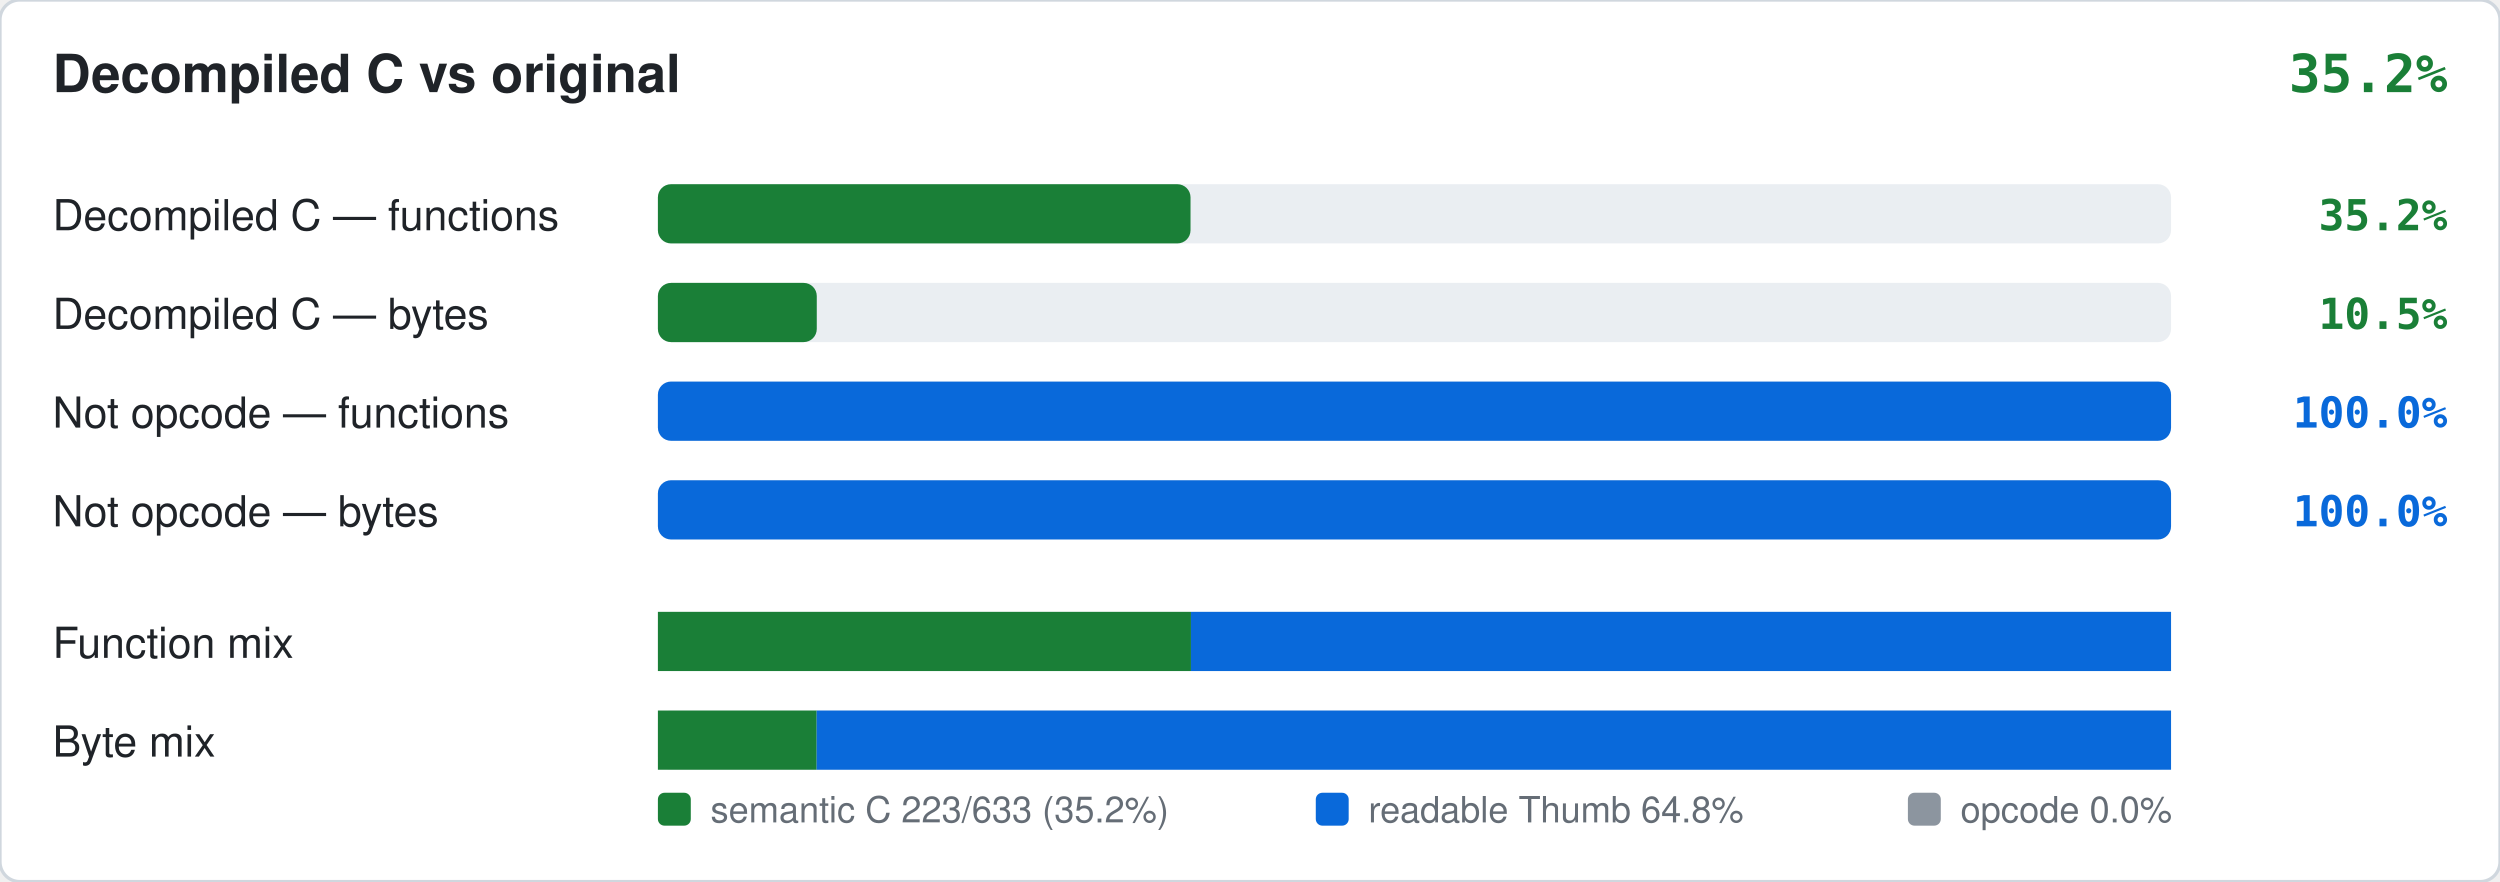
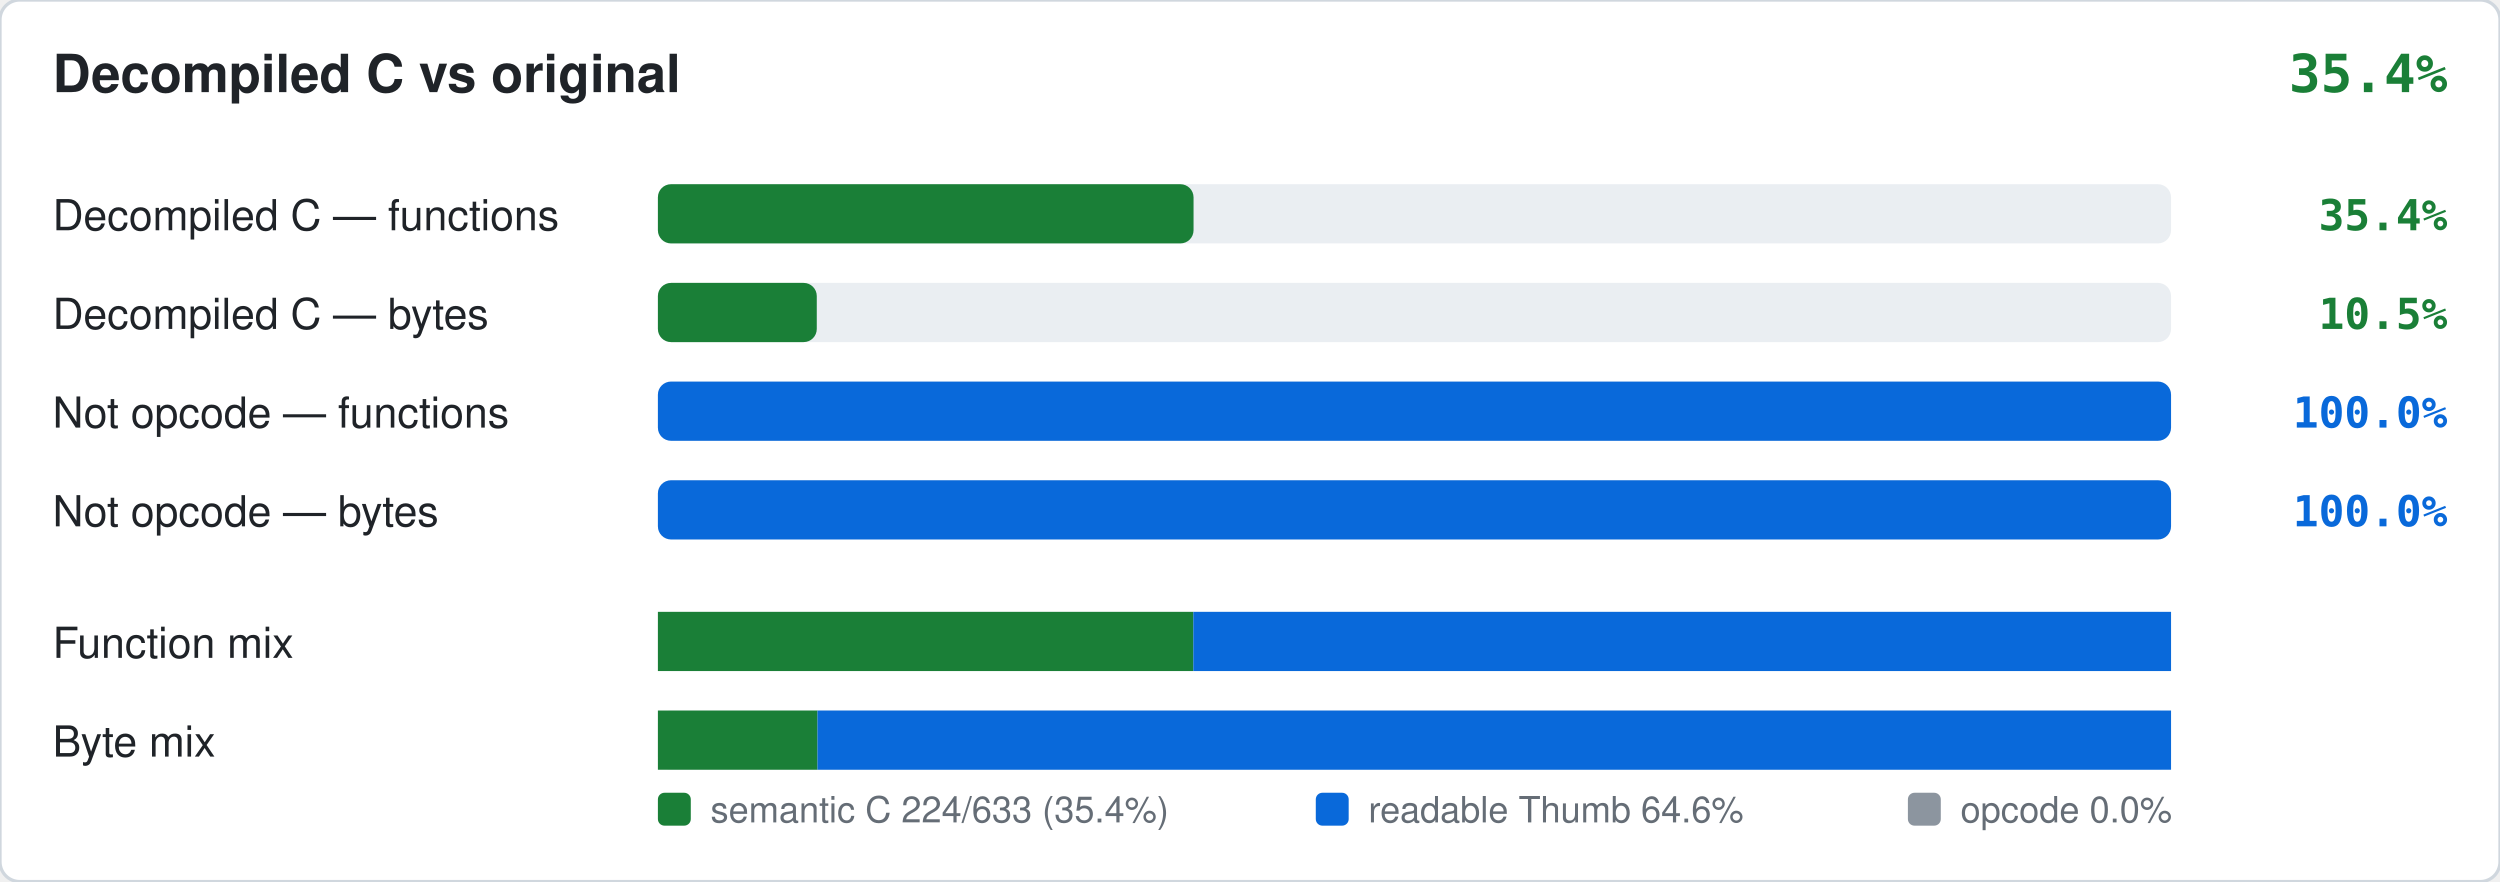
- <svg xmlns="http://www.w3.org/2000/svg" width="760" height="268" viewBox="0 0 760 268" role="img" aria-label="Decompiled C 35.2% functions, 10.5% bytes (223/633, 9,472/90,272)">
+ <svg xmlns="http://www.w3.org/2000/svg" width="760" height="268" viewBox="0 0 760 268" role="img" aria-label="Decompiled C 35.4% functions, 10.5% bytes (224/633, 9,522/90,272)">
  <rect width="760" height="268" rx="6" fill="#ffffff" stroke="#d0d7de" />
  <text x="16" y="28" font-family="-apple-system,BlinkMacSystemFont,Segoe UI,Helvetica,Arial,sans-serif" font-size="16" font-weight="600" fill="#1f2328">Decompiled C vs original</text>
-   <text x="744" y="28" text-anchor="end" font-family="ui-monospace,SFMono-Regular,Menlo,Consolas,monospace" font-size="16" font-weight="700" fill="#1a7f37">35.2%</text>
+   <text x="744" y="28" text-anchor="end" font-family="ui-monospace,SFMono-Regular,Menlo,Consolas,monospace" font-size="16" font-weight="700" fill="#1a7f37">35.4%</text>
  <text x="16" y="70" font-family="-apple-system,BlinkMacSystemFont,Segoe UI,Helvetica,Arial,sans-serif" font-size="13" fill="#1f2328">Decompiled C — functions</text>
  <rect x="200.00" y="56.00" width="460.00" height="18.00" rx="4" fill="#eaeef2" />
-   <rect x="200.00" y="56.00" width="161.92" height="18.00" rx="4" fill="#1a7f37" />
-   <text x="744" y="70" text-anchor="end" font-family="ui-monospace,SFMono-Regular,Menlo,Consolas,monospace" font-size="13" font-weight="700" fill="#1a7f37">35.2%</text>
+   <rect x="200.00" y="56.00" width="162.84" height="18.00" rx="4" fill="#1a7f37" />
+   <text x="744" y="70" text-anchor="end" font-family="ui-monospace,SFMono-Regular,Menlo,Consolas,monospace" font-size="13" font-weight="700" fill="#1a7f37">35.4%</text>
  <text x="16" y="100" font-family="-apple-system,BlinkMacSystemFont,Segoe UI,Helvetica,Arial,sans-serif" font-size="13" fill="#1f2328">Decompiled C — bytes</text>
  <rect x="200.00" y="86.00" width="460.00" height="18.00" rx="4" fill="#eaeef2" />
  <rect x="200.00" y="86.00" width="48.30" height="18.00" rx="4" fill="#1a7f37" />
  <text x="744" y="100" text-anchor="end" font-family="ui-monospace,SFMono-Regular,Menlo,Consolas,monospace" font-size="13" font-weight="700" fill="#1a7f37">10.5%</text>
  <text x="16" y="130" font-family="-apple-system,BlinkMacSystemFont,Segoe UI,Helvetica,Arial,sans-serif" font-size="13" fill="#1f2328">Not opcode — functions</text>
  <rect x="200.00" y="116.00" width="460.00" height="18.00" rx="4" fill="#eaeef2" />
  <rect x="200.00" y="116.00" width="460.00" height="18.00" rx="4" fill="#0969da" />
  <text x="744" y="130" text-anchor="end" font-family="ui-monospace,SFMono-Regular,Menlo,Consolas,monospace" font-size="13" font-weight="700" fill="#0969da">100.0%</text>
  <text x="16" y="160" font-family="-apple-system,BlinkMacSystemFont,Segoe UI,Helvetica,Arial,sans-serif" font-size="13" fill="#1f2328">Not opcode — bytes</text>
  <rect x="200.00" y="146.00" width="460.00" height="18.00" rx="4" fill="#eaeef2" />
  <rect x="200.00" y="146.00" width="460.00" height="18.00" rx="4" fill="#0969da" />
  <text x="744" y="160" text-anchor="end" font-family="ui-monospace,SFMono-Regular,Menlo,Consolas,monospace" font-size="13" font-weight="700" fill="#0969da">100.0%</text>
  <text x="16" y="200" font-family="-apple-system,BlinkMacSystemFont,Segoe UI,Helvetica,Arial,sans-serif" font-size="13" fill="#1f2328">Function mix</text>
  <rect x="200.00" y="186.00" width="460.00" height="18.00" rx="4" fill="#eaeef2" />
-   <rect x="200.00" y="186.00" width="162.05" height="18.00" fill="#1a7f37" />
-   <rect x="362.05" y="186.00" width="297.95" height="18.00" fill="#0969da" />
+   <rect x="200.00" y="186.00" width="162.78" height="18.00" fill="#1a7f37" />
+   <rect x="362.78" y="186.00" width="297.22" height="18.00" fill="#0969da" />
  <text x="16" y="230" font-family="-apple-system,BlinkMacSystemFont,Segoe UI,Helvetica,Arial,sans-serif" font-size="13" fill="#1f2328">Byte mix</text>
  <rect x="200.00" y="216.00" width="460.00" height="18.00" rx="4" fill="#eaeef2" />
-   <rect x="200.00" y="216.00" width="48.27" height="18.00" fill="#1a7f37" />
-   <rect x="248.27" y="216.00" width="411.73" height="18.00" fill="#0969da" />
+   <rect x="200.00" y="216.00" width="48.52" height="18.00" fill="#1a7f37" />
+   <rect x="248.52" y="216.00" width="411.48" height="18.00" fill="#0969da" />
  <rect x="200" y="241" width="10" height="10" rx="2" fill="#1a7f37" />
-   <text x="216" y="250" font-family="-apple-system,BlinkMacSystemFont,Segoe UI,Helvetica,Arial,sans-serif" font-size="11" fill="#656d76">semantic C 223/633 (35.2%)</text>
+   <text x="216" y="250" font-family="-apple-system,BlinkMacSystemFont,Segoe UI,Helvetica,Arial,sans-serif" font-size="11" fill="#656d76">semantic C 224/633 (35.4%)</text>
  <rect x="400" y="241" width="10" height="10" rx="2" fill="#0969da" />
-   <text x="416" y="250" font-family="-apple-system,BlinkMacSystemFont,Segoe UI,Helvetica,Arial,sans-serif" font-size="11" fill="#656d76">readable Thumb 64.8%</text>
+   <text x="416" y="250" font-family="-apple-system,BlinkMacSystemFont,Segoe UI,Helvetica,Arial,sans-serif" font-size="11" fill="#656d76">readable Thumb 64.6%</text>
  <rect x="580" y="241" width="10" height="10" rx="2" fill="#8c959f" />
  <text x="596" y="250" font-family="-apple-system,BlinkMacSystemFont,Segoe UI,Helvetica,Arial,sans-serif" font-size="11" fill="#656d76">opcode 0.0%</text>
</svg>
